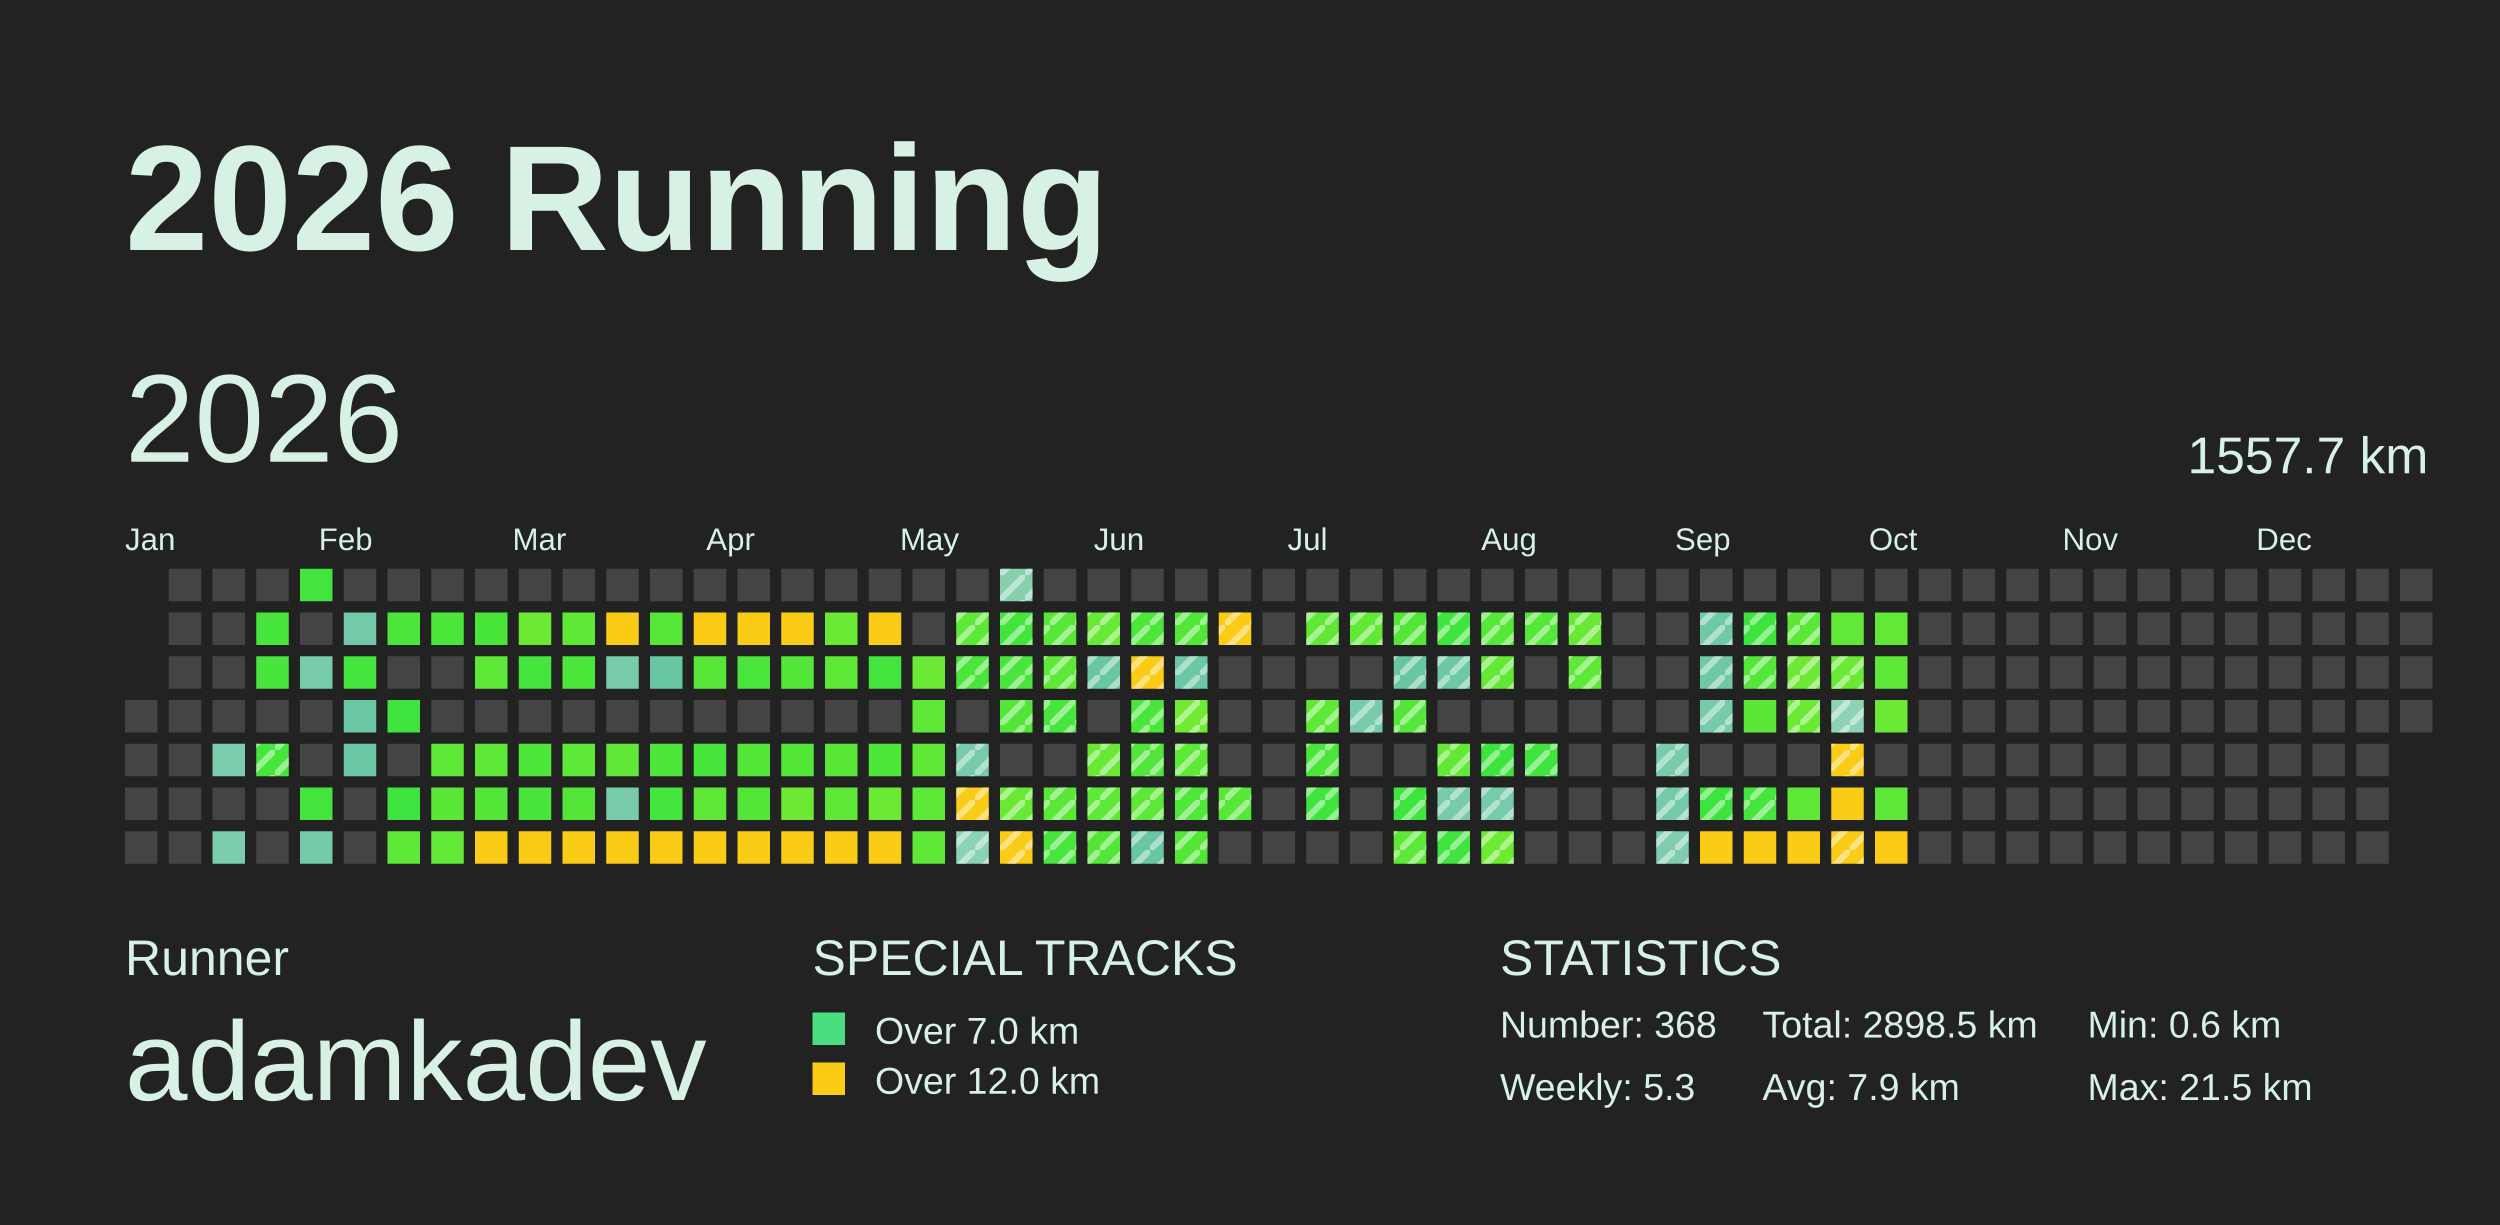
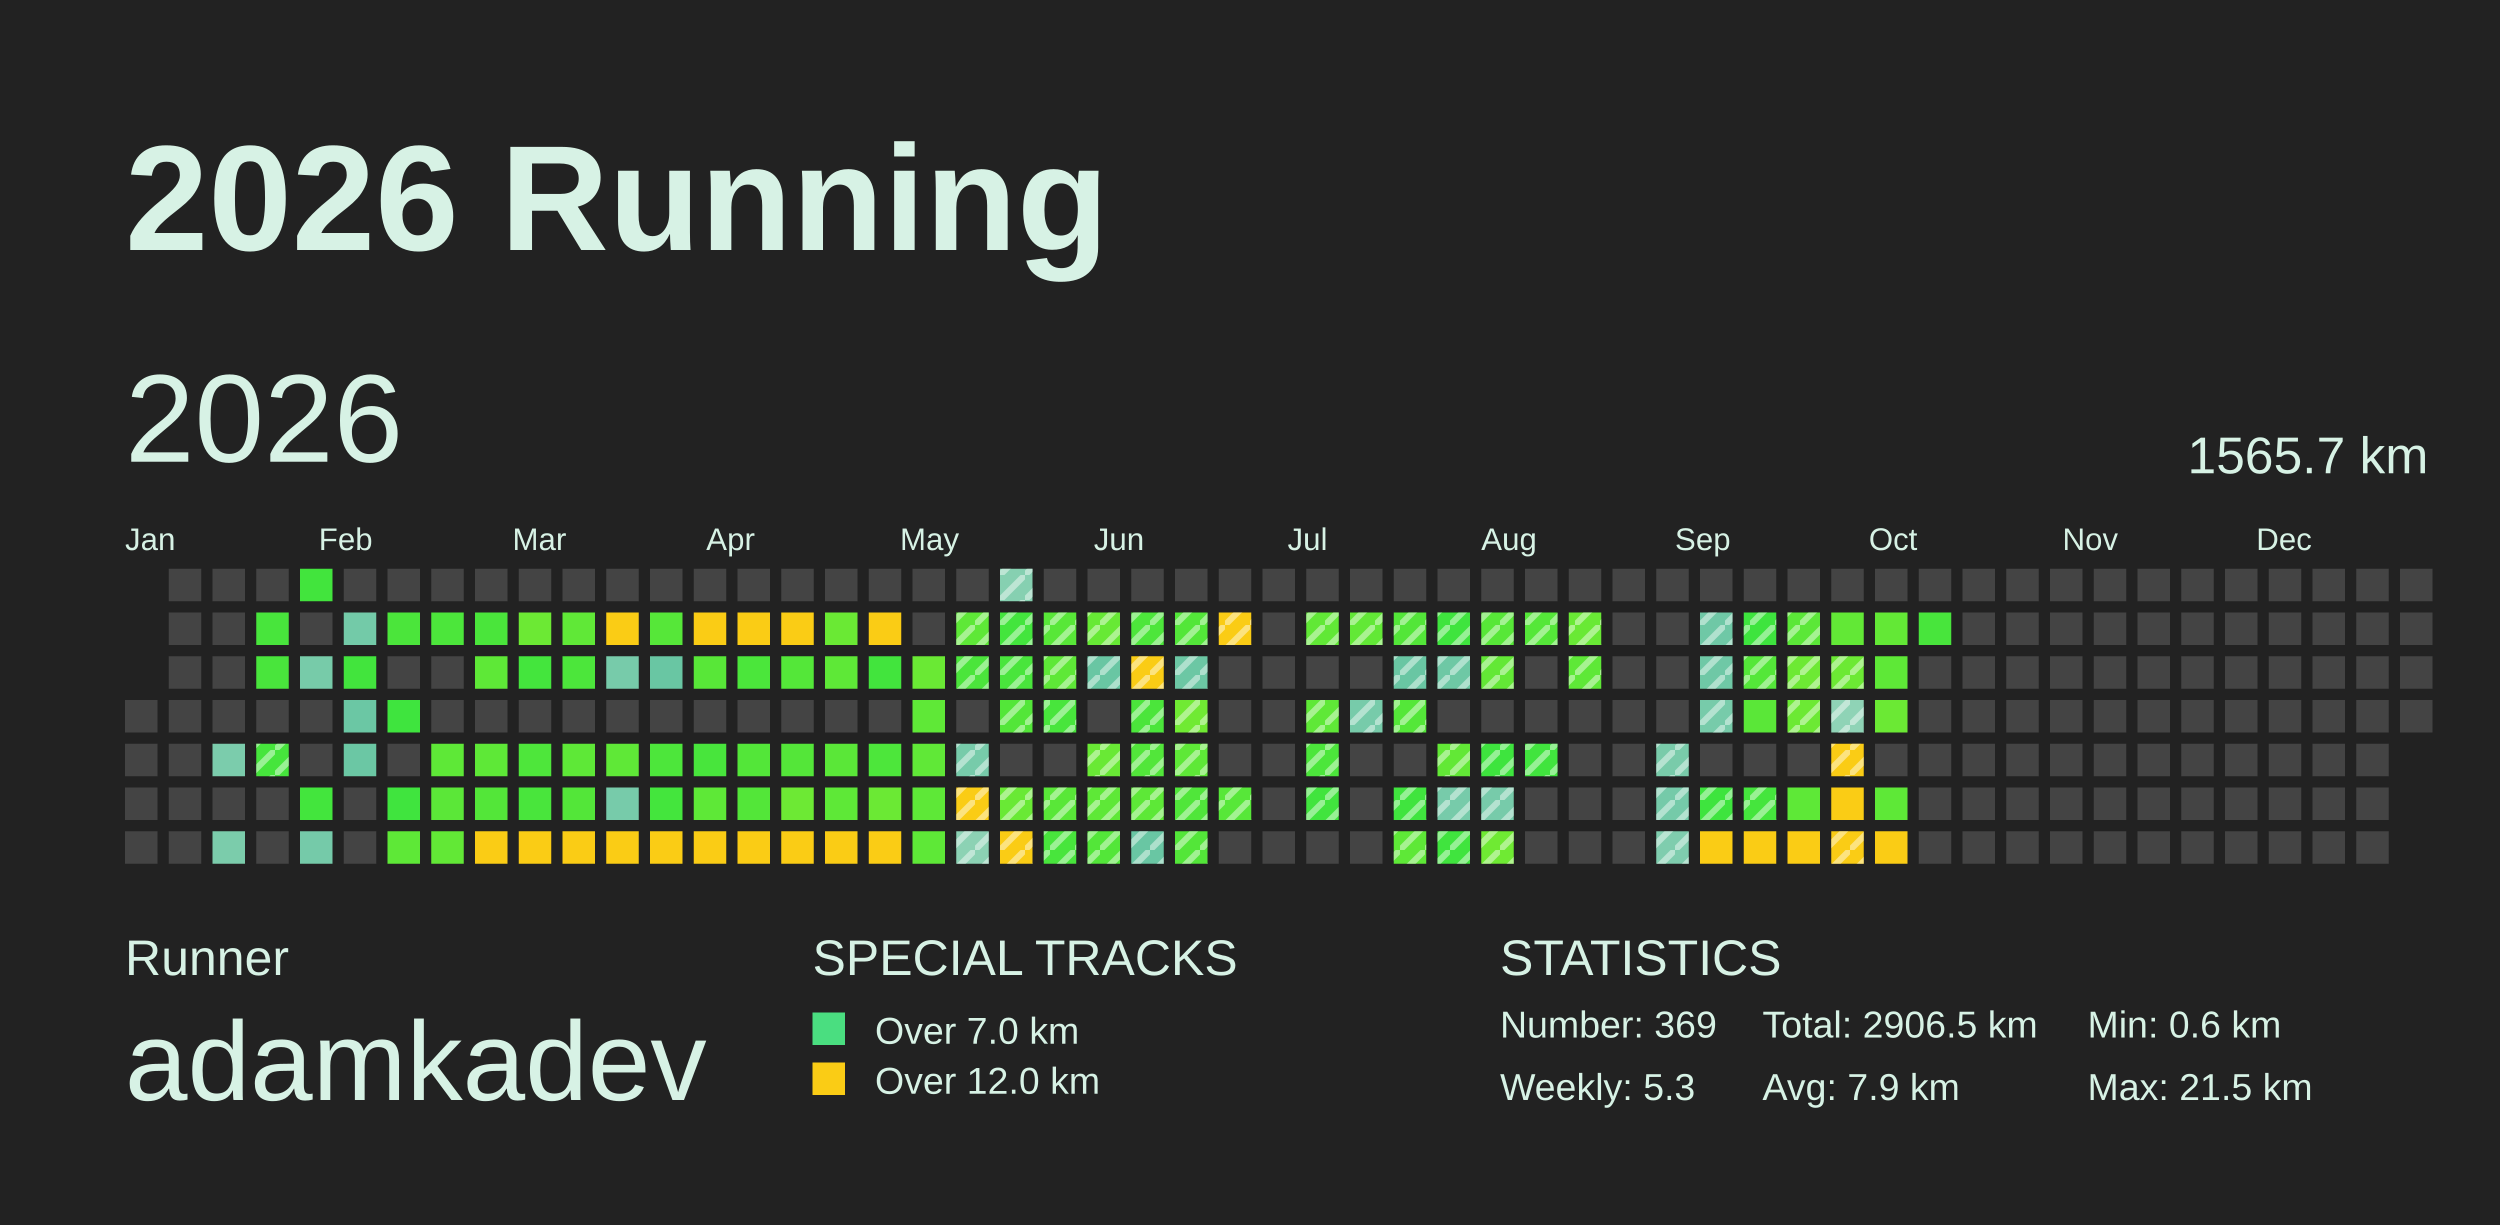
<svg xmlns="http://www.w3.org/2000/svg" baseProfile="full" height="98mm" version="1.1" viewBox="0,0,200,98" width="200mm">
  <defs>
    <pattern height="2" id="indoor-stripe" patternUnits="userSpaceOnUse" width="2">
      <line stroke="white" stroke-opacity="0.45" stroke-width="0.5" x1="0" x2="2" y1="2" y2="0" />
    </pattern>
  </defs>
  <rect fill="#222222" height="98" width="200" x="0" y="0" />
  <text fill="#D7F2E5" style="font-size:12px; font-family:Arial; font-weight:bold;" x="10" y="20">2026 Running</text>
  <text fill="#D7F2E5" style="font-size:4px; font-family:Arial" x="10" y="78">Runner</text>
  <text fill="#D7F2E5" style="font-size:9px; font-family:Arial" x="10" y="88">adamkadev</text>
  <text fill="#D7F2E5" style="font-size:4px; font-family:Arial" x="65" y="78">SPECIAL TRACKS</text>
  <rect fill="#4ADE80" height="2.6" width="2.6" x="65" y="81" />
  <text fill="#D7F2E5" style="font-size:3px; font-family:Arial" x="70" y="83.5">Over 7.0 km</text>
  <rect fill="#FACC15" height="2.6" width="2.6" x="65" y="85" />
  <text fill="#D7F2E5" style="font-size:3px; font-family:Arial" x="70" y="87.5">Over 12.0 km</text>
  <text fill="#D7F2E5" style="font-size:4px; font-family:Arial" x="120" y="78">STATISTICS</text>
-   <text fill="#D7F2E5" style="font-size:3px; font-family:Arial" x="120" y="83">Number: 368</text>
+   <text fill="#D7F2E5" style="font-size:3px; font-family:Arial" x="120" y="83">Number: 369</text>
  <text fill="#D7F2E5" style="font-size:3px; font-family:Arial" x="120" y="88">Weekly: 5.3</text>
-   <text fill="#D7F2E5" style="font-size:3px; font-family:Arial" x="141" y="83">Total: 2898.5 km</text>
+   <text fill="#D7F2E5" style="font-size:3px; font-family:Arial" x="141" y="83">Total: 2906.5 km</text>
  <text fill="#D7F2E5" style="font-size:3px; font-family:Arial" x="141" y="88">Avg: 7.9 km</text>
  <text fill="#D7F2E5" style="font-size:3px; font-family:Arial" x="167" y="83">Min: 0.6 km</text>
  <text fill="#D7F2E5" style="font-size:3px; font-family:Arial" x="167" y="88">Max: 21.5 km</text>
  <text dominant-baseline="hanging" fill="#D7F2E5" style="font-size:10.0px; font-family:Arial;" x="10" y="30">2026</text>
-   <text dominant-baseline="hanging" fill="#D7F2E5" style="font-size:4.125px; font-family:Arial;" x="175" y="35">1557.7 km</text>
+   <text dominant-baseline="hanging" fill="#D7F2E5" style="font-size:4.125px; font-family:Arial;" x="175" y="35">1565.7 km</text>
  <text fill="#D7F2E5" style="font-size:2.5px; font-family:Arial" x="10.0" y="44">Jan</text>
  <text fill="#D7F2E5" style="font-size:2.5px; font-family:Arial" x="25.5" y="44">Feb</text>
  <text fill="#D7F2E5" style="font-size:2.5px; font-family:Arial" x="41.0" y="44">Mar</text>
  <text fill="#D7F2E5" style="font-size:2.5px; font-family:Arial" x="56.5" y="44">Apr</text>
  <text fill="#D7F2E5" style="font-size:2.5px; font-family:Arial" x="72.0" y="44">May</text>
  <text fill="#D7F2E5" style="font-size:2.5px; font-family:Arial" x="87.5" y="44">Jun</text>
  <text fill="#D7F2E5" style="font-size:2.5px; font-family:Arial" x="103.0" y="44">Jul</text>
  <text fill="#D7F2E5" style="font-size:2.5px; font-family:Arial" x="118.5" y="44">Aug</text>
  <text fill="#D7F2E5" style="font-size:2.5px; font-family:Arial" x="134.0" y="44">Sep</text>
  <text fill="#D7F2E5" style="font-size:2.5px; font-family:Arial" x="149.5" y="44">Oct</text>
  <text fill="#D7F2E5" style="font-size:2.5px; font-family:Arial" x="165.0" y="44">Nov</text>
  <text fill="#D7F2E5" style="font-size:2.5px; font-family:Arial" x="180.5" y="44">Dec</text>
  <rect fill="#444444" height="2.6" width="2.6" x="10.0" y="56.0" />
  <rect fill="#444444" height="2.6" width="2.6" x="10.0" y="59.5" />
  <rect fill="#444444" height="2.6" width="2.6" x="10.0" y="63.0" />
  <rect fill="#444444" height="2.6" width="2.6" x="10.0" y="66.5" />
  <rect fill="#444444" height="2.6" width="2.6" x="13.5" y="45.5" />
  <rect fill="#444444" height="2.6" width="2.6" x="13.5" y="49.0" />
  <rect fill="#444444" height="2.6" width="2.6" x="13.5" y="52.5" />
  <rect fill="#444444" height="2.6" width="2.6" x="13.5" y="56.0" />
  <rect fill="#444444" height="2.6" width="2.6" x="13.5" y="59.5" />
  <rect fill="#444444" height="2.6" width="2.6" x="13.5" y="63.0" />
  <rect fill="#444444" height="2.6" width="2.6" x="13.5" y="66.5" />
  <rect fill="#444444" height="2.6" width="2.6" x="17.0" y="45.5" />
  <rect fill="#444444" height="2.6" width="2.6" x="17.0" y="49.0" />
  <rect fill="#444444" height="2.6" width="2.6" x="17.0" y="52.5" />
  <rect fill="#444444" height="2.6" width="2.6" x="17.0" y="56.0" />
  <rect fill="#7bccac" height="2.6" width="2.6" x="17.0" y="59.5" />
  <rect fill="#444444" height="2.6" width="2.6" x="17.0" y="63.0" />
  <rect fill="#7bccab" height="2.6" width="2.6" x="17.0" y="66.5" />
  <rect fill="#444444" height="2.6" width="2.6" x="20.5" y="45.5" />
  <rect fill="#48e53c" height="2.6" width="2.6" x="20.5" y="49.0" />
  <rect fill="#49e53c" height="2.6" width="2.6" x="20.5" y="52.5" />
  <rect fill="#444444" height="2.6" width="2.6" x="20.5" y="56.0" />
  <rect fill="#46e53c" height="2.6" width="2.6" x="20.5" y="59.5" />
  <rect fill="url(#indoor-stripe)" height="2.6" style="pointer-events: none;" width="2.6" x="20.5" y="59.5" />
  <rect fill="#444444" height="2.6" width="2.6" x="20.5" y="63.0" />
  <rect fill="#444444" height="2.6" width="2.6" x="20.5" y="66.5" />
  <rect fill="#42e43d" height="2.6" width="2.6" x="24.0" y="45.5" />
  <rect fill="#444444" height="2.6" width="2.6" x="24.0" y="49.0" />
  <rect fill="#77cba9" height="2.6" width="2.6" x="24.0" y="52.5" />
  <rect fill="#444444" height="2.6" width="2.6" x="24.0" y="56.0" />
  <rect fill="#444444" height="2.6" width="2.6" x="24.0" y="59.5" />
  <rect fill="#43e53d" height="2.6" width="2.6" x="24.0" y="63.0" />
  <rect fill="#75caa9" height="2.6" width="2.6" x="24.0" y="66.5" />
  <rect fill="#444444" height="2.6" width="2.6" x="27.5" y="45.5" />
  <rect fill="#73caa8" height="2.6" width="2.6" x="27.5" y="49.0" />
  <rect fill="#42e43d" height="2.6" width="2.6" x="27.5" y="52.5" />
  <rect fill="#6bc7a4" height="2.6" width="2.6" x="27.5" y="56.0" />
  <rect fill="#6bc7a4" height="2.6" width="2.6" x="27.5" y="59.5" />
  <rect fill="#444444" height="2.6" width="2.6" x="27.5" y="63.0" />
  <rect fill="#444444" height="2.6" width="2.6" x="27.5" y="66.5" />
  <rect fill="#444444" height="2.6" width="2.6" x="31.0" y="45.5" />
  <rect fill="#4be53b" height="2.6" width="2.6" x="31.0" y="49.0" />
  <rect fill="#444444" height="2.6" width="2.6" x="31.0" y="52.5" />
  <rect fill="#3fe43e" height="2.6" width="2.6" x="31.0" y="56.0" />
  <rect fill="#444444" height="2.6" width="2.6" x="31.0" y="59.5" />
  <rect fill="#40e43e" height="2.6" width="2.6" x="31.0" y="63.0" />
  <rect fill="#5ee837" height="2.6" width="2.6" x="31.0" y="66.5" />
  <rect fill="#444444" height="2.6" width="2.6" x="34.5" y="45.5" />
  <rect fill="#4ce63b" height="2.6" width="2.6" x="34.5" y="49.0" />
  <rect fill="#444444" height="2.6" width="2.6" x="34.5" y="52.5" />
  <rect fill="#444444" height="2.6" width="2.6" x="34.5" y="56.0" />
  <rect fill="#5ee837" height="2.6" width="2.6" x="34.5" y="59.5" />
  <rect fill="#5be738" height="2.6" width="2.6" x="34.5" y="63.0" />
  <rect fill="#62e836" height="2.6" width="2.6" x="34.5" y="66.5" />
  <rect fill="#444444" height="2.6" width="2.6" x="38.0" y="45.5" />
  <rect fill="#4ae53b" height="2.6" width="2.6" x="38.0" y="49.0" />
  <rect fill="#5ee837" height="2.6" width="2.6" x="38.0" y="52.5" />
  <rect fill="#444444" height="2.6" width="2.6" x="38.0" y="56.0" />
  <rect fill="#5ee837" height="2.6" width="2.6" x="38.0" y="59.5" />
  <rect fill="#53e639" height="2.6" width="2.6" x="38.0" y="63.0" />
  <rect fill="#FACC15" height="2.6" width="2.6" x="38.0" y="66.5" />
  <rect fill="#444444" height="2.6" width="2.6" x="41.5" y="45.5" />
  <rect fill="#6ce934" height="2.6" width="2.6" x="41.5" y="49.0" />
  <rect fill="#44e53d" height="2.6" width="2.6" x="41.5" y="52.5" />
  <rect fill="#444444" height="2.6" width="2.6" x="41.5" y="56.0" />
  <rect fill="#4ee63b" height="2.6" width="2.6" x="41.5" y="59.5" />
  <rect fill="#49e53c" height="2.6" width="2.6" x="41.5" y="63.0" />
  <rect fill="#FACC15" height="2.6" width="2.6" x="41.5" y="66.5" />
  <rect fill="#444444" height="2.6" width="2.6" x="45.0" y="45.5" />
  <rect fill="#60e837" height="2.6" width="2.6" x="45.0" y="49.0" />
  <rect fill="#4ce63b" height="2.6" width="2.6" x="45.0" y="52.5" />
  <rect fill="#444444" height="2.6" width="2.6" x="45.0" y="56.0" />
  <rect fill="#5ee837" height="2.6" width="2.6" x="45.0" y="59.5" />
  <rect fill="#53e639" height="2.6" width="2.6" x="45.0" y="63.0" />
  <rect fill="#FACC15" height="2.6" width="2.6" x="45.0" y="66.5" />
  <rect fill="#444444" height="2.6" width="2.6" x="48.5" y="45.5" />
  <rect fill="#FACC15" height="2.6" width="2.6" x="48.5" y="49.0" />
  <rect fill="#77cbaa" height="2.6" width="2.6" x="48.5" y="52.5" />
  <rect fill="#444444" height="2.6" width="2.6" x="48.5" y="56.0" />
  <rect fill="#5fe837" height="2.6" width="2.6" x="48.5" y="59.5" />
  <rect fill="#77cbaa" height="2.6" width="2.6" x="48.5" y="63.0" />
  <rect fill="#FACC15" height="2.6" width="2.6" x="48.5" y="66.5" />
  <rect fill="#444444" height="2.6" width="2.6" x="52.0" y="45.5" />
  <rect fill="#56e739" height="2.6" width="2.6" x="52.0" y="49.0" />
  <rect fill="#69c6a3" height="2.6" width="2.6" x="52.0" y="52.5" />
  <rect fill="#444444" height="2.6" width="2.6" x="52.0" y="56.0" />
  <rect fill="#4de63b" height="2.6" width="2.6" x="52.0" y="59.5" />
  <rect fill="#44e53d" height="2.6" width="2.6" x="52.0" y="63.0" />
  <rect fill="#FACC15" height="2.6" width="2.6" x="52.0" y="66.5" />
  <rect fill="#444444" height="2.6" width="2.6" x="55.5" y="45.5" />
  <rect fill="#FACC15" height="2.6" width="2.6" x="55.5" y="49.0" />
  <rect fill="#58e738" height="2.6" width="2.6" x="55.5" y="52.5" />
  <rect fill="#444444" height="2.6" width="2.6" x="55.5" y="56.0" />
  <rect fill="#48e53c" height="2.6" width="2.6" x="55.5" y="59.5" />
  <rect fill="#5ee837" height="2.6" width="2.6" x="55.5" y="63.0" />
  <rect fill="#FACC15" height="2.6" width="2.6" x="55.5" y="66.5" />
  <rect fill="#444444" height="2.6" width="2.6" x="59.0" y="45.5" />
  <rect fill="#FACC15" height="2.6" width="2.6" x="59.0" y="49.0" />
  <rect fill="#4be63b" height="2.6" width="2.6" x="59.0" y="52.5" />
  <rect fill="#444444" height="2.6" width="2.6" x="59.0" y="56.0" />
  <rect fill="#53e639" height="2.6" width="2.6" x="59.0" y="59.5" />
  <rect fill="#53e639" height="2.6" width="2.6" x="59.0" y="63.0" />
  <rect fill="#FACC15" height="2.6" width="2.6" x="59.0" y="66.5" />
  <rect fill="#444444" height="2.6" width="2.6" x="62.5" y="45.5" />
  <rect fill="#FACC15" height="2.6" width="2.6" x="62.5" y="49.0" />
  <rect fill="#54e739" height="2.6" width="2.6" x="62.5" y="52.5" />
  <rect fill="#444444" height="2.6" width="2.6" x="62.5" y="56.0" />
  <rect fill="#54e639" height="2.6" width="2.6" x="62.5" y="59.5" />
  <rect fill="#6de934" height="2.6" width="2.6" x="62.5" y="63.0" />
  <rect fill="#FACC15" height="2.6" width="2.6" x="62.5" y="66.5" />
  <rect fill="#444444" height="2.6" width="2.6" x="66.0" y="45.5" />
  <rect fill="#6ae934" height="2.6" width="2.6" x="66.0" y="49.0" />
  <rect fill="#5ee837" height="2.6" width="2.6" x="66.0" y="52.5" />
  <rect fill="#444444" height="2.6" width="2.6" x="66.0" y="56.0" />
  <rect fill="#5ae738" height="2.6" width="2.6" x="66.0" y="59.5" />
  <rect fill="#5ee837" height="2.6" width="2.6" x="66.0" y="63.0" />
  <rect fill="#FACC15" height="2.6" width="2.6" x="66.0" y="66.5" />
  <rect fill="#444444" height="2.6" width="2.6" x="69.5" y="45.5" />
  <rect fill="#FACC15" height="2.6" width="2.6" x="69.5" y="49.0" />
  <rect fill="#42e43d" height="2.6" width="2.6" x="69.5" y="52.5" />
  <rect fill="#444444" height="2.6" width="2.6" x="69.5" y="56.0" />
  <rect fill="#4de63b" height="2.6" width="2.6" x="69.5" y="59.5" />
  <rect fill="#6be934" height="2.6" width="2.6" x="69.5" y="63.0" />
  <rect fill="#FACC15" height="2.6" width="2.6" x="69.5" y="66.5" />
  <rect fill="#444444" height="2.6" width="2.6" x="73.0" y="45.5" />
  <rect fill="#444444" height="2.6" width="2.6" x="73.0" y="49.0" />
  <rect fill="#6ae934" height="2.6" width="2.6" x="73.0" y="52.5" />
  <rect fill="#5fe837" height="2.6" width="2.6" x="73.0" y="56.0" />
  <rect fill="#60e837" height="2.6" width="2.6" x="73.0" y="59.5" />
  <rect fill="#5ee837" height="2.6" width="2.6" x="73.0" y="63.0" />
  <rect fill="#5ee837" height="2.6" width="2.6" x="73.0" y="66.5" />
  <rect fill="#444444" height="2.6" width="2.6" x="76.5" y="45.5" />
  <rect fill="#5ee837" height="2.6" width="2.6" x="76.5" y="49.0" />
  <rect fill="url(#indoor-stripe)" height="2.6" style="pointer-events: none;" width="2.6" x="76.5" y="49.0" />
  <rect fill="#4be53b" height="2.6" width="2.6" x="76.5" y="52.5" />
  <rect fill="url(#indoor-stripe)" height="2.6" style="pointer-events: none;" width="2.6" x="76.5" y="52.5" />
  <rect fill="#444444" height="2.6" width="2.6" x="76.5" y="56.0" />
  <rect fill="#77cbaa" height="2.6" width="2.6" x="76.5" y="59.5" />
  <rect fill="url(#indoor-stripe)" height="2.6" style="pointer-events: none;" width="2.6" x="76.5" y="59.5" />
  <rect fill="#FACC15" height="2.6" width="2.6" x="76.5" y="63.0" />
  <rect fill="url(#indoor-stripe)" height="2.6" style="pointer-events: none;" width="2.6" x="76.5" y="63.0" />
  <rect fill="#8cd2b4" height="2.6" width="2.6" x="76.5" y="66.5" />
  <rect fill="url(#indoor-stripe)" height="2.6" style="pointer-events: none;" width="2.6" x="76.5" y="66.5" />
  <rect fill="#86d0b1" height="2.6" width="2.6" x="80.0" y="45.5" />
  <rect fill="url(#indoor-stripe)" height="2.6" style="pointer-events: none;" width="2.6" x="80.0" y="45.5" />
  <rect fill="#43e53d" height="2.6" width="2.6" x="80.0" y="49.0" />
  <rect fill="url(#indoor-stripe)" height="2.6" style="pointer-events: none;" width="2.6" x="80.0" y="49.0" />
  <rect fill="#49e53c" height="2.6" width="2.6" x="80.0" y="52.5" />
  <rect fill="url(#indoor-stripe)" height="2.6" style="pointer-events: none;" width="2.6" x="80.0" y="52.5" />
  <rect fill="#53e639" height="2.6" width="2.6" x="80.0" y="56.0" />
  <rect fill="url(#indoor-stripe)" height="2.6" style="pointer-events: none;" width="2.6" x="80.0" y="56.0" />
  <rect fill="#444444" height="2.6" width="2.6" x="80.0" y="59.5" />
  <rect fill="#69e935" height="2.6" width="2.6" x="80.0" y="63.0" />
  <rect fill="url(#indoor-stripe)" height="2.6" style="pointer-events: none;" width="2.6" x="80.0" y="63.0" />
  <rect fill="#FACC15" height="2.6" width="2.6" x="80.0" y="66.5" />
  <rect fill="url(#indoor-stripe)" height="2.6" style="pointer-events: none;" width="2.6" x="80.0" y="66.5" />
  <rect fill="#444444" height="2.6" width="2.6" x="83.5" y="45.5" />
  <rect fill="#58e738" height="2.6" width="2.6" x="83.5" y="49.0" />
  <rect fill="url(#indoor-stripe)" height="2.6" style="pointer-events: none;" width="2.6" x="83.5" y="49.0" />
  <rect fill="#5ee837" height="2.6" width="2.6" x="83.5" y="52.5" />
  <rect fill="url(#indoor-stripe)" height="2.6" style="pointer-events: none;" width="2.6" x="83.5" y="52.5" />
  <rect fill="#48e53c" height="2.6" width="2.6" x="83.5" y="56.0" />
  <rect fill="url(#indoor-stripe)" height="2.6" style="pointer-events: none;" width="2.6" x="83.5" y="56.0" />
  <rect fill="#444444" height="2.6" width="2.6" x="83.5" y="59.5" />
  <rect fill="#59e738" height="2.6" width="2.6" x="83.5" y="63.0" />
  <rect fill="url(#indoor-stripe)" height="2.6" style="pointer-events: none;" width="2.6" x="83.5" y="63.0" />
  <rect fill="#48e53c" height="2.6" width="2.6" x="83.5" y="66.5" />
  <rect fill="url(#indoor-stripe)" height="2.6" style="pointer-events: none;" width="2.6" x="83.5" y="66.5" />
  <rect fill="#444444" height="2.6" width="2.6" x="87.0" y="45.5" />
  <rect fill="#67e935" height="2.6" width="2.6" x="87.0" y="49.0" />
  <rect fill="url(#indoor-stripe)" height="2.6" style="pointer-events: none;" width="2.6" x="87.0" y="49.0" />
  <rect fill="#69c6a3" height="2.6" width="2.6" x="87.0" y="52.5" />
  <rect fill="url(#indoor-stripe)" height="2.6" style="pointer-events: none;" width="2.6" x="87.0" y="52.5" />
  <rect fill="#444444" height="2.6" width="2.6" x="87.0" y="56.0" />
  <rect fill="#69e935" height="2.6" width="2.6" x="87.0" y="59.5" />
  <rect fill="url(#indoor-stripe)" height="2.6" style="pointer-events: none;" width="2.6" x="87.0" y="59.5" />
  <rect fill="#5ee837" height="2.6" width="2.6" x="87.0" y="63.0" />
  <rect fill="url(#indoor-stripe)" height="2.6" style="pointer-events: none;" width="2.6" x="87.0" y="63.0" />
  <rect fill="#53e639" height="2.6" width="2.6" x="87.0" y="66.5" />
  <rect fill="url(#indoor-stripe)" height="2.6" style="pointer-events: none;" width="2.6" x="87.0" y="66.5" />
  <rect fill="#444444" height="2.6" width="2.6" x="90.5" y="45.5" />
  <rect fill="#4de63b" height="2.6" width="2.6" x="90.5" y="49.0" />
  <rect fill="url(#indoor-stripe)" height="2.6" style="pointer-events: none;" width="2.6" x="90.5" y="49.0" />
  <rect fill="#FACC15" height="2.6" width="2.6" x="90.5" y="52.5" />
  <rect fill="url(#indoor-stripe)" height="2.6" style="pointer-events: none;" width="2.6" x="90.5" y="52.5" />
  <rect fill="#4be53b" height="2.6" width="2.6" x="90.5" y="56.0" />
  <rect fill="url(#indoor-stripe)" height="2.6" style="pointer-events: none;" width="2.6" x="90.5" y="56.0" />
  <rect fill="#52e63a" height="2.6" width="2.6" x="90.5" y="59.5" />
  <rect fill="url(#indoor-stripe)" height="2.6" style="pointer-events: none;" width="2.6" x="90.5" y="59.5" />
  <rect fill="#5de837" height="2.6" width="2.6" x="90.5" y="63.0" />
  <rect fill="url(#indoor-stripe)" height="2.6" style="pointer-events: none;" width="2.6" x="90.5" y="63.0" />
  <rect fill="#69c6a3" height="2.6" width="2.6" x="90.5" y="66.5" />
  <rect fill="url(#indoor-stripe)" height="2.6" style="pointer-events: none;" width="2.6" x="90.5" y="66.5" />
  <rect fill="#444444" height="2.6" width="2.6" x="94.0" y="45.5" />
  <rect fill="#53e639" height="2.6" width="2.6" x="94.0" y="49.0" />
  <rect fill="url(#indoor-stripe)" height="2.6" style="pointer-events: none;" width="2.6" x="94.0" y="49.0" />
  <rect fill="#6cc7a4" height="2.6" width="2.6" x="94.0" y="52.5" />
  <rect fill="url(#indoor-stripe)" height="2.6" style="pointer-events: none;" width="2.6" x="94.0" y="52.5" />
  <rect fill="#70ea33" height="2.6" width="2.6" x="94.0" y="56.0" />
  <rect fill="url(#indoor-stripe)" height="2.6" style="pointer-events: none;" width="2.6" x="94.0" y="56.0" />
  <rect fill="#5ee837" height="2.6" width="2.6" x="94.0" y="59.5" />
  <rect fill="url(#indoor-stripe)" height="2.6" style="pointer-events: none;" width="2.6" x="94.0" y="59.5" />
  <rect fill="#50e63a" height="2.6" width="2.6" x="94.0" y="63.0" />
  <rect fill="url(#indoor-stripe)" height="2.6" style="pointer-events: none;" width="2.6" x="94.0" y="63.0" />
  <rect fill="#53e639" height="2.6" width="2.6" x="94.0" y="66.5" />
  <rect fill="url(#indoor-stripe)" height="2.6" style="pointer-events: none;" width="2.6" x="94.0" y="66.5" />
  <rect fill="#444444" height="2.6" width="2.6" x="97.5" y="45.5" />
  <rect fill="#FACC15" height="2.6" width="2.6" x="97.5" y="49.0" />
  <rect fill="url(#indoor-stripe)" height="2.6" style="pointer-events: none;" width="2.6" x="97.5" y="49.0" />
  <rect fill="#444444" height="2.6" width="2.6" x="97.5" y="52.5" />
  <rect fill="#444444" height="2.6" width="2.6" x="97.5" y="56.0" />
  <rect fill="#444444" height="2.6" width="2.6" x="97.5" y="59.5" />
  <rect fill="#57e739" height="2.6" width="2.6" x="97.5" y="63.0" />
  <rect fill="url(#indoor-stripe)" height="2.6" style="pointer-events: none;" width="2.6" x="97.5" y="63.0" />
  <rect fill="#444444" height="2.6" width="2.6" x="97.5" y="66.5" />
  <rect fill="#444444" height="2.6" width="2.6" x="101.0" y="45.5" />
  <rect fill="#444444" height="2.6" width="2.6" x="101.0" y="49.0" />
  <rect fill="#444444" height="2.6" width="2.6" x="101.0" y="52.5" />
  <rect fill="#444444" height="2.6" width="2.6" x="101.0" y="56.0" />
  <rect fill="#444444" height="2.6" width="2.6" x="101.0" y="59.5" />
  <rect fill="#444444" height="2.6" width="2.6" x="101.0" y="63.0" />
  <rect fill="#444444" height="2.6" width="2.6" x="101.0" y="66.5" />
  <rect fill="#444444" height="2.6" width="2.6" x="104.5" y="45.5" />
  <rect fill="#61e836" height="2.6" width="2.6" x="104.5" y="49.0" />
  <rect fill="url(#indoor-stripe)" height="2.6" style="pointer-events: none;" width="2.6" x="104.5" y="49.0" />
  <rect fill="#444444" height="2.6" width="2.6" x="104.5" y="52.5" />
  <rect fill="#5fe837" height="2.6" width="2.6" x="104.5" y="56.0" />
  <rect fill="url(#indoor-stripe)" height="2.6" style="pointer-events: none;" width="2.6" x="104.5" y="56.0" />
  <rect fill="#4ce63b" height="2.6" width="2.6" x="104.5" y="59.5" />
  <rect fill="url(#indoor-stripe)" height="2.6" style="pointer-events: none;" width="2.6" x="104.5" y="59.5" />
  <rect fill="#41e43e" height="2.6" width="2.6" x="104.5" y="63.0" />
  <rect fill="url(#indoor-stripe)" height="2.6" style="pointer-events: none;" width="2.6" x="104.5" y="63.0" />
  <rect fill="#444444" height="2.6" width="2.6" x="104.5" y="66.5" />
  <rect fill="#444444" height="2.6" width="2.6" x="108.0" y="45.5" />
  <rect fill="#62e836" height="2.6" width="2.6" x="108.0" y="49.0" />
  <rect fill="url(#indoor-stripe)" height="2.6" style="pointer-events: none;" width="2.6" x="108.0" y="49.0" />
  <rect fill="#444444" height="2.6" width="2.6" x="108.0" y="52.5" />
  <rect fill="#77cbaa" height="2.6" width="2.6" x="108.0" y="56.0" />
  <rect fill="url(#indoor-stripe)" height="2.6" style="pointer-events: none;" width="2.6" x="108.0" y="56.0" />
  <rect fill="#444444" height="2.6" width="2.6" x="108.0" y="59.5" />
  <rect fill="#444444" height="2.6" width="2.6" x="108.0" y="63.0" />
  <rect fill="#444444" height="2.6" width="2.6" x="108.0" y="66.5" />
  <rect fill="#444444" height="2.6" width="2.6" x="111.5" y="45.5" />
  <rect fill="#53e639" height="2.6" width="2.6" x="111.5" y="49.0" />
  <rect fill="url(#indoor-stripe)" height="2.6" style="pointer-events: none;" width="2.6" x="111.5" y="49.0" />
  <rect fill="#69c6a3" height="2.6" width="2.6" x="111.5" y="52.5" />
  <rect fill="url(#indoor-stripe)" height="2.6" style="pointer-events: none;" width="2.6" x="111.5" y="52.5" />
  <rect fill="#54e739" height="2.6" width="2.6" x="111.5" y="56.0" />
  <rect fill="url(#indoor-stripe)" height="2.6" style="pointer-events: none;" width="2.6" x="111.5" y="56.0" />
  <rect fill="#444444" height="2.6" width="2.6" x="111.5" y="59.5" />
  <rect fill="#40e43e" height="2.6" width="2.6" x="111.5" y="63.0" />
  <rect fill="url(#indoor-stripe)" height="2.6" style="pointer-events: none;" width="2.6" x="111.5" y="63.0" />
  <rect fill="#5ee837" height="2.6" width="2.6" x="111.5" y="66.5" />
  <rect fill="url(#indoor-stripe)" height="2.6" style="pointer-events: none;" width="2.6" x="111.5" y="66.5" />
  <rect fill="#444444" height="2.6" width="2.6" x="115.0" y="45.5" />
  <rect fill="#3fe43e" height="2.6" width="2.6" x="115.0" y="49.0" />
  <rect fill="url(#indoor-stripe)" height="2.6" style="pointer-events: none;" width="2.6" x="115.0" y="49.0" />
  <rect fill="#6ec8a5" height="2.6" width="2.6" x="115.0" y="52.5" />
  <rect fill="url(#indoor-stripe)" height="2.6" style="pointer-events: none;" width="2.6" x="115.0" y="52.5" />
  <rect fill="#444444" height="2.6" width="2.6" x="115.0" y="56.0" />
  <rect fill="#62e836" height="2.6" width="2.6" x="115.0" y="59.5" />
  <rect fill="url(#indoor-stripe)" height="2.6" style="pointer-events: none;" width="2.6" x="115.0" y="59.5" />
  <rect fill="#77cbaa" height="2.6" width="2.6" x="115.0" y="63.0" />
  <rect fill="url(#indoor-stripe)" height="2.6" style="pointer-events: none;" width="2.6" x="115.0" y="63.0" />
  <rect fill="#40e43e" height="2.6" width="2.6" x="115.0" y="66.5" />
  <rect fill="url(#indoor-stripe)" height="2.6" style="pointer-events: none;" width="2.6" x="115.0" y="66.5" />
  <rect fill="#444444" height="2.6" width="2.6" x="118.5" y="45.5" />
  <rect fill="#57e738" height="2.6" width="2.6" x="118.5" y="49.0" />
  <rect fill="url(#indoor-stripe)" height="2.6" style="pointer-events: none;" width="2.6" x="118.5" y="49.0" />
  <rect fill="#63e836" height="2.6" width="2.6" x="118.5" y="52.5" />
  <rect fill="url(#indoor-stripe)" height="2.6" style="pointer-events: none;" width="2.6" x="118.5" y="52.5" />
  <rect fill="#444444" height="2.6" width="2.6" x="118.5" y="56.0" />
  <rect fill="#3ee43e" height="2.6" width="2.6" x="118.5" y="59.5" />
  <rect fill="url(#indoor-stripe)" height="2.6" style="pointer-events: none;" width="2.6" x="118.5" y="59.5" />
  <rect fill="#77cbaa" height="2.6" width="2.6" x="118.5" y="63.0" />
  <rect fill="url(#indoor-stripe)" height="2.6" style="pointer-events: none;" width="2.6" x="118.5" y="63.0" />
  <rect fill="#6fea33" height="2.6" width="2.6" x="118.5" y="66.5" />
  <rect fill="url(#indoor-stripe)" height="2.6" style="pointer-events: none;" width="2.6" x="118.5" y="66.5" />
  <rect fill="#444444" height="2.6" width="2.6" x="122.0" y="45.5" />
  <rect fill="#55e739" height="2.6" width="2.6" x="122.0" y="49.0" />
  <rect fill="url(#indoor-stripe)" height="2.6" style="pointer-events: none;" width="2.6" x="122.0" y="49.0" />
  <rect fill="#444444" height="2.6" width="2.6" x="122.0" y="52.5" />
  <rect fill="#444444" height="2.6" width="2.6" x="122.0" y="56.0" />
  <rect fill="#41e43e" height="2.6" width="2.6" x="122.0" y="59.5" />
  <rect fill="url(#indoor-stripe)" height="2.6" style="pointer-events: none;" width="2.6" x="122.0" y="59.5" />
  <rect fill="#444444" height="2.6" width="2.6" x="122.0" y="63.0" />
  <rect fill="#444444" height="2.6" width="2.6" x="122.0" y="66.5" />
  <rect fill="#444444" height="2.6" width="2.6" x="125.5" y="45.5" />
  <rect fill="#69e935" height="2.6" width="2.6" x="125.5" y="49.0" />
  <rect fill="url(#indoor-stripe)" height="2.6" style="pointer-events: none;" width="2.6" x="125.5" y="49.0" />
  <rect fill="#5ee837" height="2.6" width="2.6" x="125.5" y="52.5" />
  <rect fill="url(#indoor-stripe)" height="2.6" style="pointer-events: none;" width="2.6" x="125.5" y="52.5" />
  <rect fill="#444444" height="2.6" width="2.6" x="125.5" y="56.0" />
  <rect fill="#444444" height="2.6" width="2.6" x="125.5" y="59.5" />
  <rect fill="#444444" height="2.6" width="2.6" x="125.5" y="63.0" />
  <rect fill="#444444" height="2.6" width="2.6" x="125.5" y="66.5" />
  <rect fill="#444444" height="2.6" width="2.6" x="129.0" y="45.5" />
  <rect fill="#444444" height="2.6" width="2.6" x="129.0" y="49.0" />
  <rect fill="#444444" height="2.6" width="2.6" x="129.0" y="52.5" />
  <rect fill="#444444" height="2.6" width="2.6" x="129.0" y="56.0" />
  <rect fill="#444444" height="2.6" width="2.6" x="129.0" y="59.5" />
  <rect fill="#444444" height="2.6" width="2.6" x="129.0" y="63.0" />
  <rect fill="#444444" height="2.6" width="2.6" x="129.0" y="66.5" />
  <rect fill="#444444" height="2.6" width="2.6" x="132.5" y="45.5" />
  <rect fill="#444444" height="2.6" width="2.6" x="132.5" y="49.0" />
  <rect fill="#444444" height="2.6" width="2.6" x="132.5" y="52.5" />
  <rect fill="#444444" height="2.6" width="2.6" x="132.5" y="56.0" />
  <rect fill="#79cbaa" height="2.6" width="2.6" x="132.5" y="59.5" />
  <rect fill="url(#indoor-stripe)" height="2.6" style="pointer-events: none;" width="2.6" x="132.5" y="59.5" />
  <rect fill="#75caa9" height="2.6" width="2.6" x="132.5" y="63.0" />
  <rect fill="url(#indoor-stripe)" height="2.6" style="pointer-events: none;" width="2.6" x="132.5" y="63.0" />
  <rect fill="#7fcdae" height="2.6" width="2.6" x="132.5" y="66.5" />
  <rect fill="url(#indoor-stripe)" height="2.6" style="pointer-events: none;" width="2.6" x="132.5" y="66.5" />
  <rect fill="#444444" height="2.6" width="2.6" x="136.0" y="45.5" />
  <rect fill="#6fc8a6" height="2.6" width="2.6" x="136.0" y="49.0" />
  <rect fill="url(#indoor-stripe)" height="2.6" style="pointer-events: none;" width="2.6" x="136.0" y="49.0" />
  <rect fill="#6fc8a6" height="2.6" width="2.6" x="136.0" y="52.5" />
  <rect fill="url(#indoor-stripe)" height="2.6" style="pointer-events: none;" width="2.6" x="136.0" y="52.5" />
  <rect fill="#77cbaa" height="2.6" width="2.6" x="136.0" y="56.0" />
  <rect fill="url(#indoor-stripe)" height="2.6" style="pointer-events: none;" width="2.6" x="136.0" y="56.0" />
  <rect fill="#444444" height="2.6" width="2.6" x="136.0" y="59.5" />
  <rect fill="#3ee43e" height="2.6" width="2.6" x="136.0" y="63.0" />
  <rect fill="url(#indoor-stripe)" height="2.6" style="pointer-events: none;" width="2.6" x="136.0" y="63.0" />
  <rect fill="#FACC15" height="2.6" width="2.6" x="136.0" y="66.5" />
  <rect fill="#444444" height="2.6" width="2.6" x="139.5" y="45.5" />
  <rect fill="#3ee43e" height="2.6" width="2.6" x="139.5" y="49.0" />
  <rect fill="url(#indoor-stripe)" height="2.6" style="pointer-events: none;" width="2.6" x="139.5" y="49.0" />
  <rect fill="#54e739" height="2.6" width="2.6" x="139.5" y="52.5" />
  <rect fill="url(#indoor-stripe)" height="2.6" style="pointer-events: none;" width="2.6" x="139.5" y="52.5" />
  <rect fill="#5ae738" height="2.6" width="2.6" x="139.5" y="56.0" />
  <rect fill="#444444" height="2.6" width="2.6" x="139.5" y="59.5" />
  <rect fill="#45e53d" height="2.6" width="2.6" x="139.5" y="63.0" />
  <rect fill="url(#indoor-stripe)" height="2.6" style="pointer-events: none;" width="2.6" x="139.5" y="63.0" />
  <rect fill="#FACC15" height="2.6" width="2.6" x="139.5" y="66.5" />
  <rect fill="#444444" height="2.6" width="2.6" x="143.0" y="45.5" />
  <rect fill="#5be738" height="2.6" width="2.6" x="143.0" y="49.0" />
  <rect fill="url(#indoor-stripe)" height="2.6" style="pointer-events: none;" width="2.6" x="143.0" y="49.0" />
  <rect fill="#6de934" height="2.6" width="2.6" x="143.0" y="52.5" />
  <rect fill="url(#indoor-stripe)" height="2.6" style="pointer-events: none;" width="2.6" x="143.0" y="52.5" />
  <rect fill="#6ce934" height="2.6" width="2.6" x="143.0" y="56.0" />
  <rect fill="url(#indoor-stripe)" height="2.6" style="pointer-events: none;" width="2.6" x="143.0" y="56.0" />
  <rect fill="#444444" height="2.6" width="2.6" x="143.0" y="59.5" />
  <rect fill="#5ee837" height="2.6" width="2.6" x="143.0" y="63.0" />
  <rect fill="#FACC15" height="2.6" width="2.6" x="143.0" y="66.5" />
  <rect fill="#444444" height="2.6" width="2.6" x="146.5" y="45.5" />
  <rect fill="#62e836" height="2.6" width="2.6" x="146.5" y="49.0" />
  <rect fill="#6ce934" height="2.6" width="2.6" x="146.5" y="52.5" />
  <rect fill="url(#indoor-stripe)" height="2.6" style="pointer-events: none;" width="2.6" x="146.5" y="52.5" />
  <rect fill="#8fd3b6" height="2.6" width="2.6" x="146.5" y="56.0" />
  <rect fill="url(#indoor-stripe)" height="2.6" style="pointer-events: none;" width="2.6" x="146.5" y="56.0" />
  <rect fill="#FACC15" height="2.6" width="2.6" x="146.5" y="59.5" />
  <rect fill="url(#indoor-stripe)" height="2.6" style="pointer-events: none;" width="2.6" x="146.5" y="59.5" />
  <rect fill="#FACC15" height="2.6" width="2.6" x="146.5" y="63.0" />
  <rect fill="#FACC15" height="2.6" width="2.6" x="146.5" y="66.5" />
  <rect fill="url(#indoor-stripe)" height="2.6" style="pointer-events: none;" width="2.6" x="146.5" y="66.5" />
  <rect fill="#444444" height="2.6" width="2.6" x="150.0" y="45.5" />
  <rect fill="#63e836" height="2.6" width="2.6" x="150.0" y="49.0" />
  <rect fill="#5ee837" height="2.6" width="2.6" x="150.0" y="52.5" />
  <rect fill="#6be934" height="2.6" width="2.6" x="150.0" y="56.0" />
  <rect fill="#444444" height="2.6" width="2.6" x="150.0" y="59.5" />
  <rect fill="#5ee837" height="2.6" width="2.6" x="150.0" y="63.0" />
  <rect fill="#FACC15" height="2.6" width="2.6" x="150.0" y="66.5" />
  <rect fill="#444444" height="2.6" width="2.6" x="153.5" y="45.5" />
-   <rect fill="#444444" height="2.6" width="2.6" x="153.5" y="49.0" />
+   <rect fill="#48e53c" height="2.6" width="2.6" x="153.5" y="49.0" />
  <rect fill="#444444" height="2.6" width="2.6" x="153.5" y="52.5" />
  <rect fill="#444444" height="2.6" width="2.6" x="153.5" y="56.0" />
  <rect fill="#444444" height="2.6" width="2.6" x="153.5" y="59.5" />
  <rect fill="#444444" height="2.6" width="2.6" x="153.5" y="63.0" />
  <rect fill="#444444" height="2.6" width="2.6" x="153.5" y="66.5" />
  <rect fill="#444444" height="2.6" width="2.6" x="157.0" y="45.5" />
  <rect fill="#444444" height="2.6" width="2.6" x="157.0" y="49.0" />
  <rect fill="#444444" height="2.6" width="2.6" x="157.0" y="52.5" />
  <rect fill="#444444" height="2.6" width="2.6" x="157.0" y="56.0" />
  <rect fill="#444444" height="2.6" width="2.6" x="157.0" y="59.5" />
  <rect fill="#444444" height="2.6" width="2.6" x="157.0" y="63.0" />
  <rect fill="#444444" height="2.6" width="2.6" x="157.0" y="66.5" />
  <rect fill="#444444" height="2.6" width="2.6" x="160.5" y="45.5" />
  <rect fill="#444444" height="2.6" width="2.6" x="160.5" y="49.0" />
  <rect fill="#444444" height="2.6" width="2.6" x="160.5" y="52.5" />
  <rect fill="#444444" height="2.6" width="2.6" x="160.5" y="56.0" />
  <rect fill="#444444" height="2.6" width="2.6" x="160.5" y="59.5" />
  <rect fill="#444444" height="2.6" width="2.6" x="160.5" y="63.0" />
  <rect fill="#444444" height="2.6" width="2.6" x="160.5" y="66.5" />
  <rect fill="#444444" height="2.6" width="2.6" x="164.0" y="45.5" />
  <rect fill="#444444" height="2.6" width="2.6" x="164.0" y="49.0" />
  <rect fill="#444444" height="2.6" width="2.6" x="164.0" y="52.5" />
  <rect fill="#444444" height="2.6" width="2.6" x="164.0" y="56.0" />
  <rect fill="#444444" height="2.6" width="2.6" x="164.0" y="59.5" />
  <rect fill="#444444" height="2.6" width="2.6" x="164.0" y="63.0" />
  <rect fill="#444444" height="2.6" width="2.6" x="164.0" y="66.5" />
  <rect fill="#444444" height="2.6" width="2.6" x="167.5" y="45.5" />
  <rect fill="#444444" height="2.6" width="2.6" x="167.5" y="49.0" />
  <rect fill="#444444" height="2.6" width="2.6" x="167.5" y="52.5" />
  <rect fill="#444444" height="2.6" width="2.6" x="167.5" y="56.0" />
  <rect fill="#444444" height="2.6" width="2.6" x="167.5" y="59.5" />
  <rect fill="#444444" height="2.6" width="2.6" x="167.5" y="63.0" />
  <rect fill="#444444" height="2.6" width="2.6" x="167.5" y="66.5" />
  <rect fill="#444444" height="2.6" width="2.6" x="171.0" y="45.5" />
  <rect fill="#444444" height="2.6" width="2.6" x="171.0" y="49.0" />
  <rect fill="#444444" height="2.6" width="2.6" x="171.0" y="52.5" />
  <rect fill="#444444" height="2.6" width="2.6" x="171.0" y="56.0" />
  <rect fill="#444444" height="2.6" width="2.6" x="171.0" y="59.5" />
  <rect fill="#444444" height="2.6" width="2.6" x="171.0" y="63.0" />
  <rect fill="#444444" height="2.6" width="2.6" x="171.0" y="66.5" />
  <rect fill="#444444" height="2.6" width="2.6" x="174.5" y="45.5" />
  <rect fill="#444444" height="2.6" width="2.6" x="174.5" y="49.0" />
  <rect fill="#444444" height="2.6" width="2.6" x="174.5" y="52.5" />
  <rect fill="#444444" height="2.6" width="2.6" x="174.5" y="56.0" />
  <rect fill="#444444" height="2.6" width="2.6" x="174.5" y="59.5" />
  <rect fill="#444444" height="2.6" width="2.6" x="174.5" y="63.0" />
  <rect fill="#444444" height="2.6" width="2.6" x="174.5" y="66.5" />
  <rect fill="#444444" height="2.6" width="2.6" x="178.0" y="45.5" />
  <rect fill="#444444" height="2.6" width="2.6" x="178.0" y="49.0" />
  <rect fill="#444444" height="2.6" width="2.6" x="178.0" y="52.5" />
  <rect fill="#444444" height="2.6" width="2.6" x="178.0" y="56.0" />
  <rect fill="#444444" height="2.6" width="2.6" x="178.0" y="59.5" />
  <rect fill="#444444" height="2.6" width="2.6" x="178.0" y="63.0" />
  <rect fill="#444444" height="2.6" width="2.6" x="178.0" y="66.5" />
  <rect fill="#444444" height="2.6" width="2.6" x="181.5" y="45.5" />
  <rect fill="#444444" height="2.6" width="2.6" x="181.5" y="49.0" />
  <rect fill="#444444" height="2.6" width="2.6" x="181.5" y="52.5" />
  <rect fill="#444444" height="2.6" width="2.6" x="181.5" y="56.0" />
  <rect fill="#444444" height="2.6" width="2.6" x="181.5" y="59.5" />
  <rect fill="#444444" height="2.6" width="2.6" x="181.5" y="63.0" />
  <rect fill="#444444" height="2.6" width="2.6" x="181.5" y="66.5" />
  <rect fill="#444444" height="2.6" width="2.6" x="185.0" y="45.5" />
  <rect fill="#444444" height="2.6" width="2.6" x="185.0" y="49.0" />
  <rect fill="#444444" height="2.6" width="2.6" x="185.0" y="52.5" />
  <rect fill="#444444" height="2.6" width="2.6" x="185.0" y="56.0" />
  <rect fill="#444444" height="2.6" width="2.6" x="185.0" y="59.5" />
  <rect fill="#444444" height="2.6" width="2.6" x="185.0" y="63.0" />
  <rect fill="#444444" height="2.6" width="2.6" x="185.0" y="66.5" />
  <rect fill="#444444" height="2.6" width="2.6" x="188.5" y="45.5" />
  <rect fill="#444444" height="2.6" width="2.6" x="188.5" y="49.0" />
  <rect fill="#444444" height="2.6" width="2.6" x="188.5" y="52.5" />
  <rect fill="#444444" height="2.6" width="2.6" x="188.5" y="56.0" />
  <rect fill="#444444" height="2.6" width="2.6" x="188.5" y="59.5" />
  <rect fill="#444444" height="2.6" width="2.6" x="188.5" y="63.0" />
  <rect fill="#444444" height="2.6" width="2.6" x="188.5" y="66.5" />
  <rect fill="#444444" height="2.6" width="2.6" x="192.0" y="45.5" />
  <rect fill="#444444" height="2.6" width="2.6" x="192.0" y="49.0" />
  <rect fill="#444444" height="2.6" width="2.6" x="192.0" y="52.5" />
  <rect fill="#444444" height="2.6" width="2.6" x="192.0" y="56.0" />
</svg>
